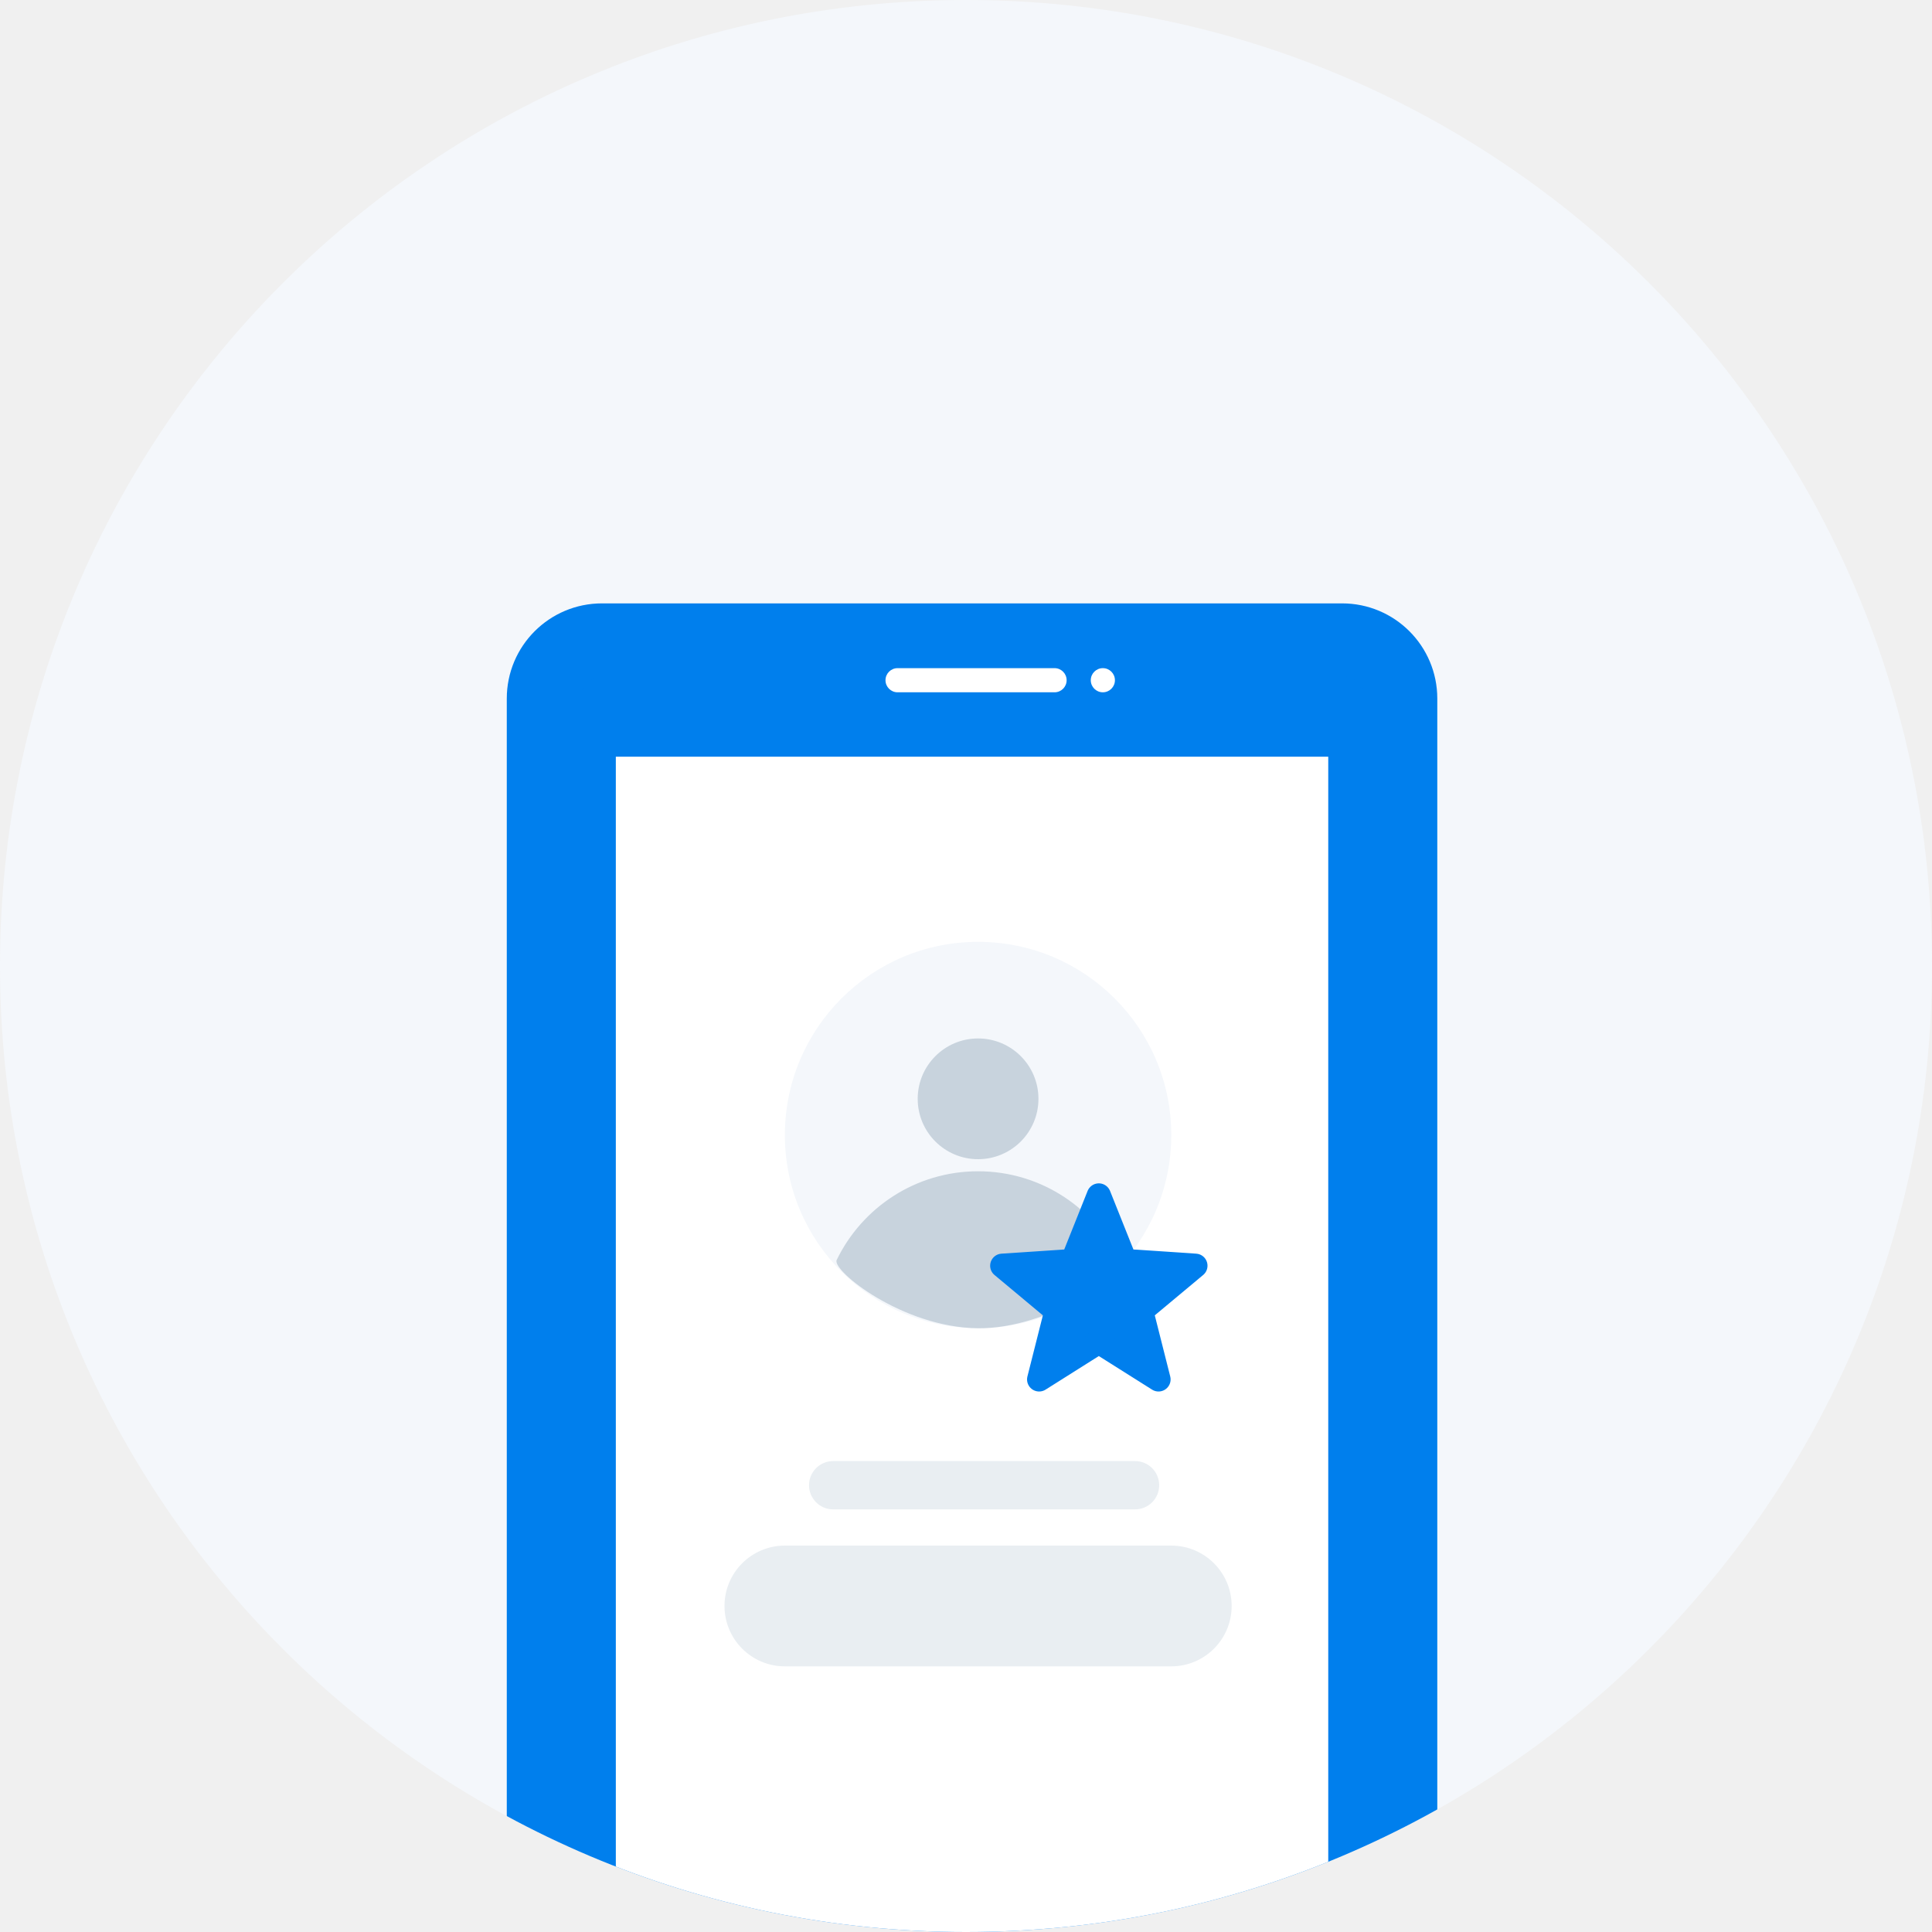
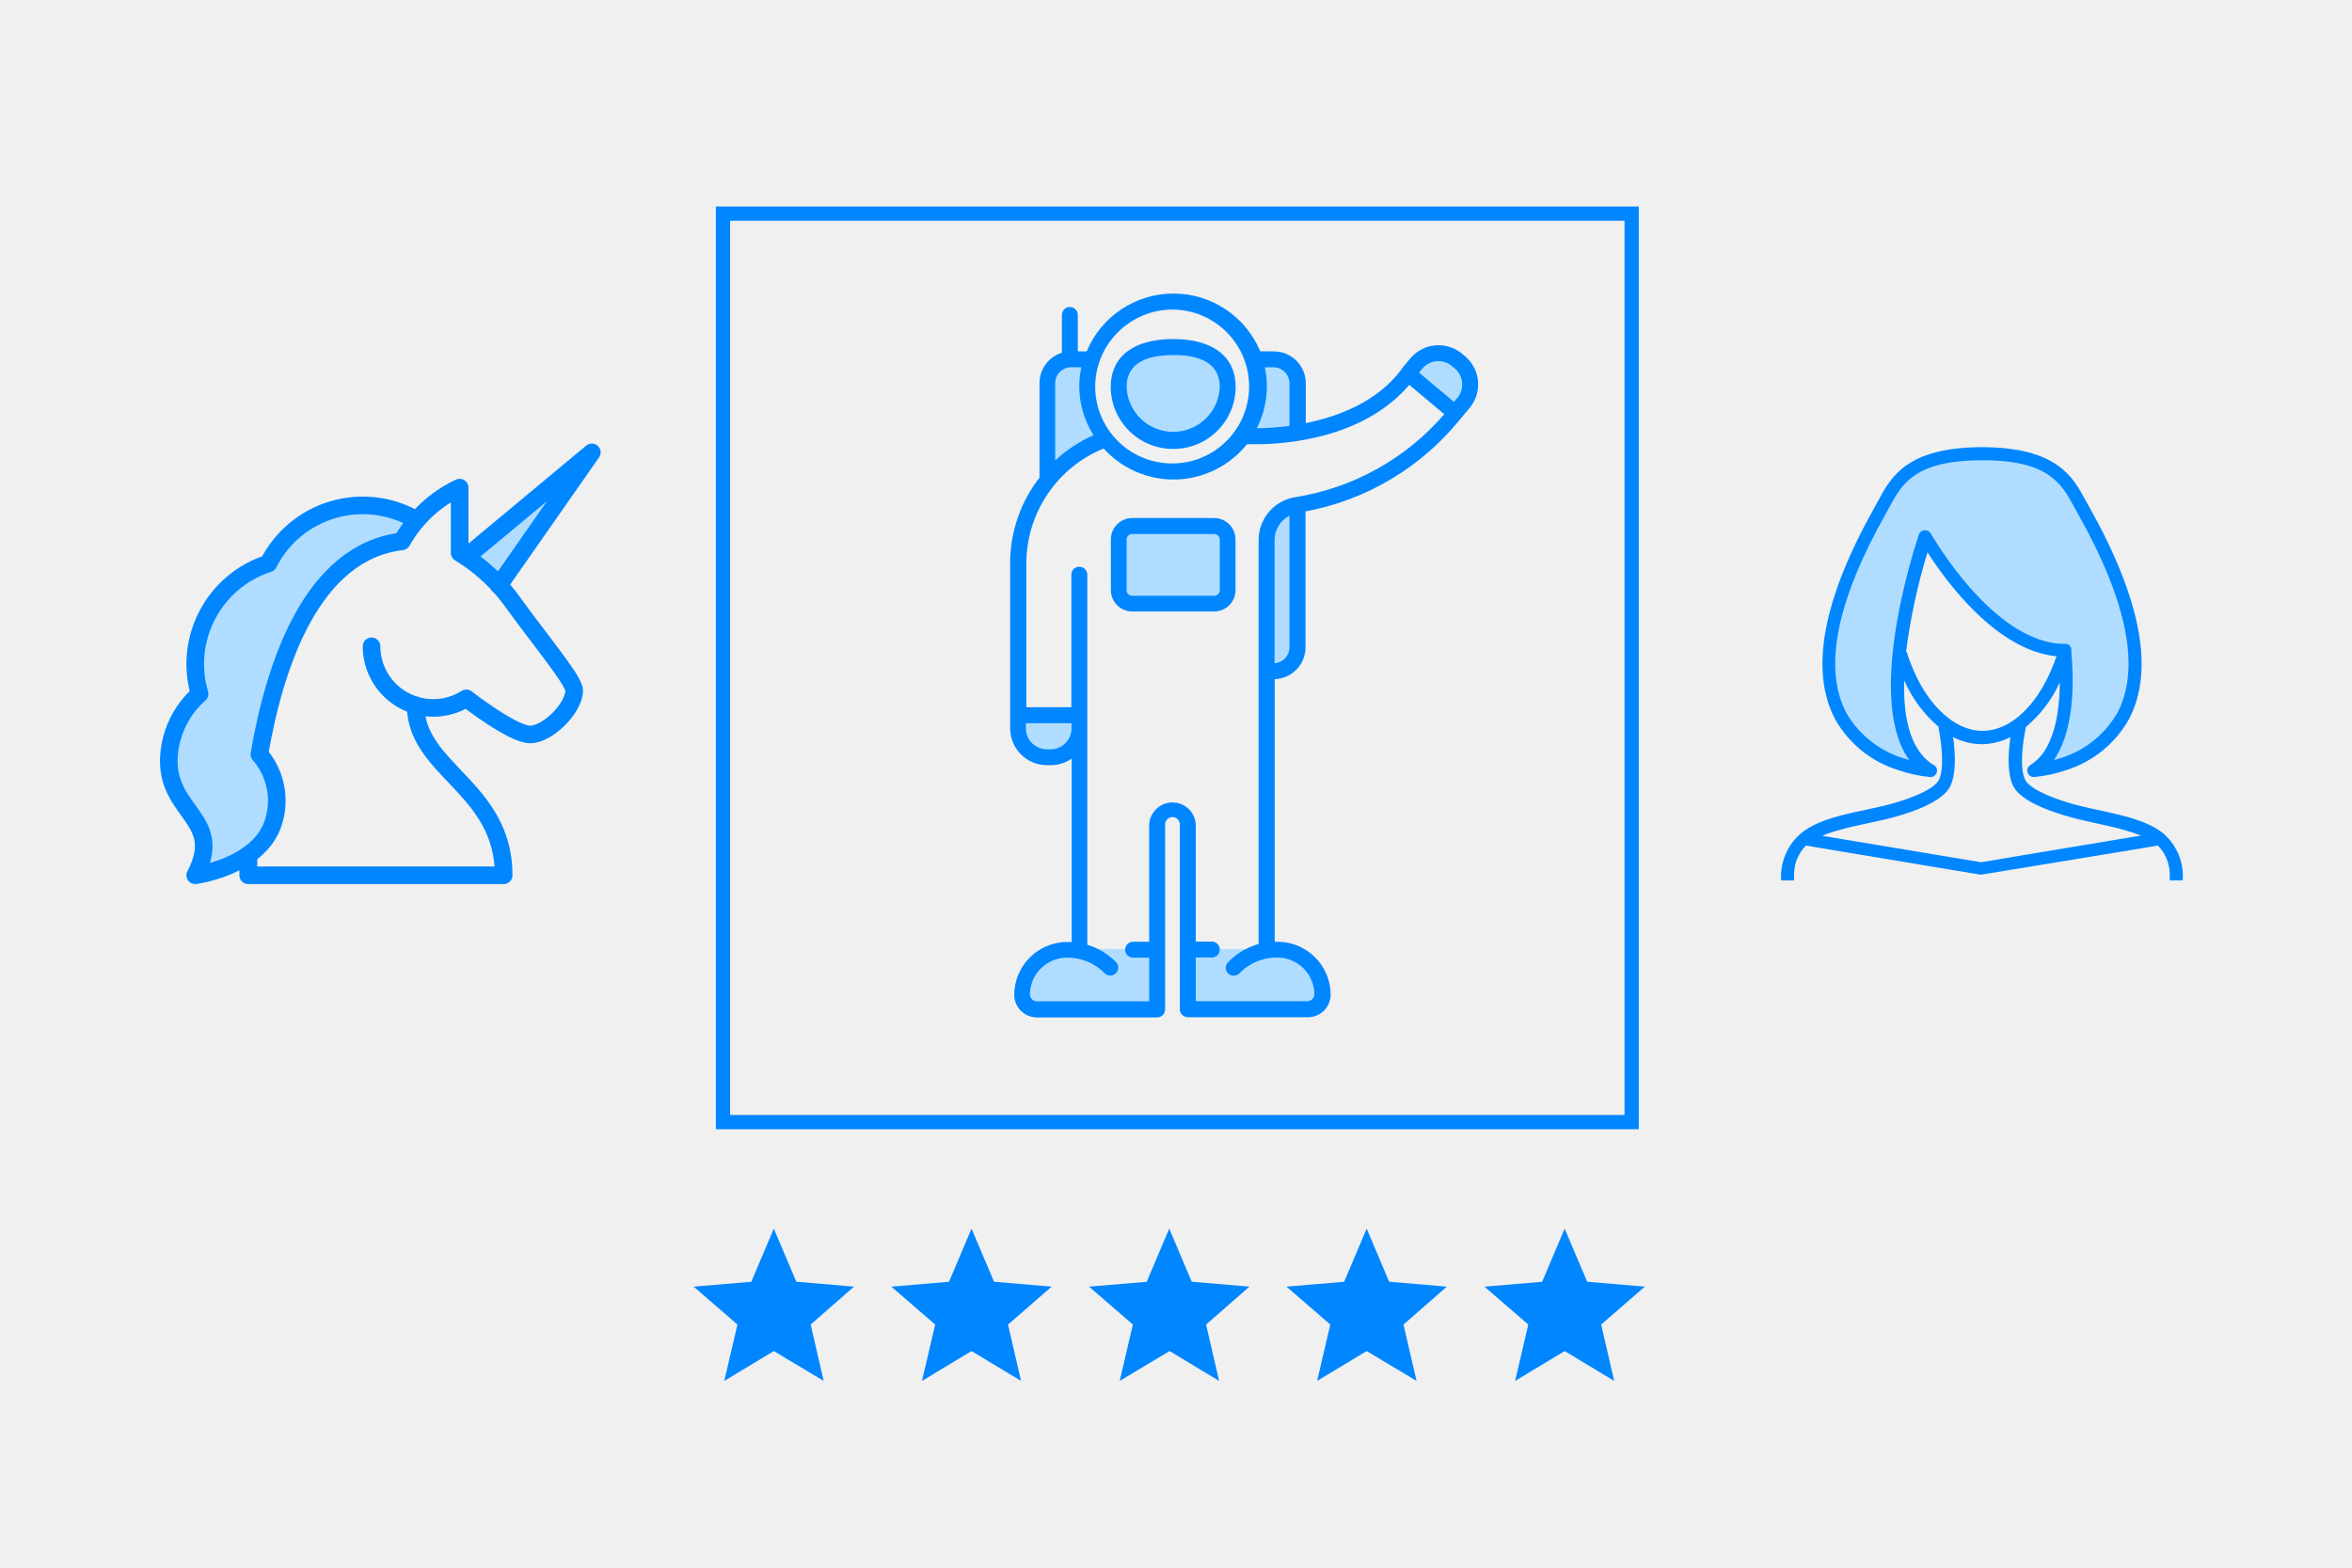
- <svg xmlns="http://www.w3.org/2000/svg" xmlns:xlink="http://www.w3.org/1999/xlink" width="240" height="240" viewBox="0 0 240 240">
+ <svg xmlns="http://www.w3.org/2000/svg" viewBox="0 0 330 220">
  <defs>
-     <rect id="a" width="240" height="240" rx="120" />
+     <style>.cls-1{fill:#0086ff}.cls-2{fill:#b0ddff}.cls-3{fill:none;stroke:#0086ff;stroke-linecap:round;stroke-linejoin:round;stroke-width:2.47px}</style>
  </defs>
-   <g fill="none" fill-rule="evenodd">
-     <mask id="b" fill="#fff">
-       <use xlink:href="#a" />
-     </mask>
-     <use fill="#F4F7FB" xlink:href="#a" />
-     <path d="M74.773 79.5h91.954A7.273 7.273 0 0 1 174 86.773v160.454a7.273 7.273 0 0 1-7.273 7.273H74.773a7.273 7.273 0 0 1-7.273-7.273V86.773a7.273 7.273 0 0 1 7.273-7.273z" stroke="#007FED" stroke-width="9.091" fill="#007FED" mask="url(#b)" />
-     <path fill="#FFF" mask="url(#b)" d="M76.5 94H165v154H76.5z" />
-     <g transform="translate(110 83)" fill="#FFF">
-       <rect width="22.5" height="3" rx="1.5" />
-       <rect x="25.5" width="3" height="3" rx="1.5" />
-     </g>
-     <circle fill="#F4F7FB" cx="121.5" cy="141" r="24" />
-     <circle fill="#C8D3DD" cx="121.5" cy="136.5" r="7.5" />
-     <path d="M139.298 157.022c-3.049-6.792-9.871-11.522-17.798-11.522-7.73 0-14.41 4.498-17.564 11.019-.636 1.315 8.199 8.402 17.564 8.481 8.888.075 18.33-6.793 17.798-7.978z" fill="#C8D3DD" />
-     <path stroke="#007FED" stroke-width="3" fill="#007FED" stroke-linecap="round" stroke-linejoin="round" d="M143.916 171.357l-7.416-4.676-7.416 4.676 2.15-8.508-6.734-5.618 8.745-.582 3.255-8.149 3.255 8.149 8.745.582-6.733 5.618 1.564 6.193z" />
-     <rect fill="#E9EEF2" x="100.5" y="181.5" width="43.5" height="6" rx="3" />
-     <rect fill="#E9EEF2" x="90" y="192" width="63" height="15" rx="7.5" />
+   <g id="BOXES">
+     <path class="cls-1" d="M119.82 180.56l-8.09-.69-3.16-7.45-3.16 7.46-8.09.68 6.15 5.32-1.85 7.91 6.95-4.19 7 4.19-1.83-7.91zM147.56 180.56l-8.09-.69-3.16-7.45-3.16 7.46-8.09.68 6.15 5.32-1.85 7.91 6.95-4.19 6.95 4.19-1.83-7.91zM175.3 180.56l-8.09-.69-3.16-7.45-3.16 7.46-8.09.68 6.15 5.32-1.85 7.91 7-4.19 6.95 4.19-1.83-7.91zM203 180.56l-8.09-.69-3.16-7.45-3.16 7.46-8.09.68 6.15 5.32-1.85 7.91 6.95-4.19 7 4.19-1.83-7.91zM230.78 180.56l-8.09-.69-3.16-7.45-3.16 7.46-8.09.68 6.15 5.32-1.85 7.91 6.95-4.19 6.95 4.19-1.83-7.91z" />
+     <path class="cls-2" d="M269.35 107.73s-3.4-6.21-3.4-8.08S267.83 84 267.83 84l2.1-8.44s2.35 4.57 3.75 5.74 7.39 6.91 7.39 6.91 4.68 2.11 5.5 2.46a18.43 18.43 0 002.93.71s.24 4.92.35 6.68a13.11 13.11 0 01-1.64 6.44c-.93 1.29-2.57 3.63-2.57 3.63s7.85-1.64 9.6-4.33 6.8-8.2 4.1-15.59-8.78-19.45-8.78-19.45-2.7-4.57-5.63-4.57-10.66-.11-12.42.12-5.62 2.46-6.44 3.75-7.15 13-7.15 13l-2.23 9.14s-.46 8.08.82 9.37 3.64 5.51 5.39 6.21 6.45 1.95 6.45 1.95zM66.08 77.5c.35-.23 15.7-12.77 15.7-12.77l-11.3 17.41zM57.74 72.58l-5.97-1.64-6.33.82-4.33 3.05-3.45 4.24-5.46 2.9-4.45 7.03.26 8.4-4.24 6.84.46 6.32 4.34 5.86-1.17 6.43 8.32-3.38 3.04-4.69-2.34-9.72 2.46-9.61 3.87-10.08 6.21-6.79 7.43-2.59 1.35-3.39z" />
+     <path class="cls-3" d="M70 82.14l13.04-18.66-17.61 14.66M34.9 119.93c-.08 1.83-.08 2.9-.08 2.9h35.85c0-12.35-12.35-14.74-12.35-23.85" />
+     <path class="cls-3" d="M58.47 73a14.83 14.83 0 00-20.81 6.07A14.84 14.84 0 0028 97.38a12.72 12.72 0 00-4.32 9.38c0 7.44 7.82 8.25 3.71 16.07 0 0 8.68-1.14 10.86-7.1a9.91 9.91 0 00-1.86-9.88c2.2-12.8 7.45-28.4 20-29.88a18.13 18.13 0 018.1-7.54v9.15a25.44 25.44 0 017.73 7.31c3.9 5.35 8.34 10.66 8.34 12 0 2.47-3.7 6.18-6.18 6.18S65.43 98 65.43 98a8.66 8.66 0 01-13.3-7.3" />
+     <path class="cls-2" d="M176.25 50.42l3.9.13 1.88 1.88-.12 8.3-7.29.37 2.26-4.65-.63-6.03zM153 50.55l-3.4-.13-2.51 1.63-.25 14.96 3.02-2.76 5.4-2.52-3.01-5.15.75-6.03zM181.91 71.03l-.13 19.11-.25 2.64-3.52 1.51-.5-18.73 1.63-4.02 2.77-.51zM197.12 52.31l6.91 5.9 2.51-4.77-1.38-3.15-4.52-1.38-3.52 3.4zM143.07 100.32l8.42-.13-.38 4.03-3.27 2.26-4.65-1.38-.12-4.78zM167.2 133.13l10.94.12 5.15 1.26 2.14 3.52-.13 2.76-1.51 1.14-17.34-.76.75-8.04zM161.55 133.25l-9.81-.12-5.78 1.88-2.14 1.89-.12 3.89 7.54 1.39 11.31-.51-1-8.42z" />
+     <ellipse class="cls-2" cx="164.63" cy="55.23" rx="7.17" ry="6.63" />
+     <path class="cls-2" d="M157.02 73.92h14.45V84.1h-14.45z" />
+     <path stroke-miterlimit="10" stroke-width="2" fill="none" stroke="#0086ff" d="M101.44 29.98h127.49v127.49H101.44z" />
+     <path class="cls-1" d="M164.61 63a8.73 8.73 0 008.76-8.68c0-4.28-3.19-6.74-8.76-6.74s-8.77 2.46-8.77 6.74a8.74 8.74 0 008.77 8.68zm0-13.18c4.33 0 6.53 1.51 6.53 4.5a6.54 6.54 0 01-13.07 0c0-2.98 2.2-4.49 6.54-4.49z" />
+     <path class="cls-1" d="M205.57 50l-.42-.35a5.17 5.17 0 00-7.27.64l-1.19 1.42v.06c-3.43 4.62-8.89 6.69-13.48 7.6v-5.6a4.48 4.48 0 00-4.49-4.46h-1.9a13.19 13.19 0 00-24.35 0h-1.25v-5a1.12 1.12 0 10-2.23 0v5.19a4.46 4.46 0 00-3.14 4.23v13.13a1 1 0 000 .17 19.49 19.49 0 00-4.12 11.91v23.28a5.17 5.17 0 005.16 5.16h.54a5.1 5.1 0 002.93-.92v25.73h-.57a7.46 7.46 0 00-7.49 7.42 3.19 3.19 0 003.2 3.17h16.86a1.12 1.12 0 001.11-1.12V115.7a1 1 0 012.07 0v25.93a1.12 1.12 0 001.11 1.12h16.86a3.18 3.18 0 003.19-3.17 7.46 7.46 0 00-7.48-7.42h-.37v-31.79-5.06a4.47 4.47 0 004.32-4.44v-19.1A36.45 36.45 0 00205 58.67l1.18-1.4a5.17 5.17 0 00-.61-7.27zm-6 1.72a2.94 2.94 0 014.13-.36l.41.35a2.93 2.93 0 01.37 4.12l-.48.57-4.9-4.11zm-20.91-.18a2.25 2.25 0 012.26 2.23v6a38.54 38.54 0 01-4.59.33 12.84 12.84 0 001.42-5.86 12.6 12.6 0 00-.29-2.69zm-14.07-8.1a10.8 10.8 0 11-10.93 10.79 10.88 10.88 0 0110.95-10.79zm-14.31 8.1h1.43a13.27 13.27 0 00-.28 2.69 12.81 12.81 0 002 6.84 19.5 19.5 0 00-5.38 3.55V53.77a2.24 2.24 0 012.25-2.23zm-2.87 53.61h-.54a2.93 2.93 0 01-2.93-2.93v-.74h6.4v.74a2.93 2.93 0 01-2.91 2.93zm31.42-12.08V75.79a3.84 3.84 0 012.09-3.42v18.5a2.23 2.23 0 01-2.07 2.2zm3-23.32a6.1 6.1 0 00-5.24 6v24.45a.79.79 0 000 .13v32.15a9.49 9.49 0 00-4.28 2.54 1.12 1.12 0 000 1.58 1.12 1.12 0 001.57 0 7.32 7.32 0 015.29-2.23 5.22 5.22 0 015.25 5.19 1 1 0 01-1 .94h-15.65v-6.13h2.36a1.12 1.12 0 000-2.23h-2.36V115.7a3.27 3.27 0 00-6.53 0v16.46h-2.36a1.12 1.12 0 000 2.23h2.36v6.13H145.5a1 1 0 01-1-.94 5.22 5.22 0 015.25-5.19 7.28 7.28 0 015.28 2.23 1.12 1.12 0 001.6-1.56 9.44 9.44 0 00-4.08-2.48V80.76a1.12 1.12 0 10-2.23 0v18.49H144V78.94a17.46 17.46 0 0110.85-16 13.21 13.21 0 0020.11-.6h1.32c4 0 15-.75 21.45-8.33l4.91 4.12a34.8 34.8 0 01-20.78 11.62z" />
+     <path class="cls-1" d="M170.35 72.7h-11.49a3 3 0 00-3 3v7.11a3 3 0 003 3h11.49a3 3 0 003-3v-7.09a3 3 0 00-3-3.02zm.79 10.13a.78.78 0 01-.79.78h-11.49a.79.79 0 01-.79-.78v-7.11a.79.79 0 01.79-.78h11.49a.78.78 0 01.79.78zM303.79 117.2l-.26-.24c-1.94-1.56-4.7-2.3-7.62-2.95l-1.2-.27c-.86-.18-1.74-.37-2.64-.59-3.22-.77-7.05-2.22-7.86-3.6-.92-1.56-.4-5.4 0-7.33v-.17a17.9 17.9 0 004.79-6.28c0 3-.43 6.72-1.94 9.28a6.43 6.43 0 01-2.18 2.3.92.92 0 00-.4 1.06.9.9 0 00.93.63 18.82 18.82 0 004.59-1 15.32 15.32 0 008.64-7c3.69-6.82 1.82-16.9-5.56-30l-.46-.82c-1.77-3.29-4-7.38-14.32-7.47h-.42c-10.34.09-12.55 4.18-14.33 7.46-.15.29-.3.56-.45.83-7.38 13.06-9.25 23.14-5.56 30a15.34 15.34 0 008.71 7 19.11 19.11 0 004.52 1h.06a.9.9 0 00.37-1.74 6.82 6.82 0 01-2.09-2.12c-1.56-2.41-2.05-5.93-1.95-9.71A18.3 18.3 0 00272 102v.19c.46 2.31.81 5.91 0 7.33s-4.65 2.85-7.86 3.6c-.86.2-1.71.39-2.54.56l-1.29.28c-2.94.65-5.7 1.4-7.64 3-.09.07-.16.15-.25.23a8 8 0 00-2.52 6.36h1.82v-1a5.78 5.78 0 011.66-3.89l1.89.32 22.5 3.75h.3l22.8-3.75 1.89-.32a5.81 5.81 0 011.67 3.89v1h1.82a7.91 7.91 0 00-2.46-6.35zm-36-10.72l.11.18-.22-.07a14 14 0 01-8.56-6.43c-3.37-6.24-1.51-15.72 5.54-28.2.16-.28.32-.57.47-.86 1.73-3.18 3.51-6.48 12.93-6.51s11.19 3.33 12.94 6.51l.47.86c7.05 12.47 8.92 22 5.55 28.18a13.93 13.93 0 01-8.49 6.42l-.36.11.18-.29c2.83-4.33 2.6-11.39 2.26-14.92a.91.91 0 00-.62-1.1.86.86 0 00-.39 0c-9.99-.1-18.6-15.36-18.7-15.49a.9.9 0 00-.79-.46H270a.89.89 0 00-.77.61c-.33.98-7.61 22.6-1.47 31.46zm-.19-14.82a1.08 1.08 0 00-.16-.28 85.43 85.43 0 013-13.87c2.6 4.06 9.63 13.75 18.1 14.59-2.17 6.39-6.16 10.46-10.38 10.46s-8.43-4.17-10.59-10.9zm31.74 25.77l-21.4 3.57-21.08-3.51-1.18-.2a15.84 15.84 0 012.12-.74c1.22-.36 2.6-.67 4.16-1 .84-.18 1.7-.36 2.57-.57 1.75-.41 7.55-1.93 9-4.45 1-1.77.81-5 .5-7.09a8.94 8.94 0 004 1 9.05 9.05 0 004.05-1c-.31 2.14-.53 5.31.5 7.07 1.45 2.48 7.26 4 9 4.45.91.22 1.8.41 2.67.6 1.54.34 2.89.65 4.08 1a17.35 17.35 0 012.08.72z" />
  </g>
</svg>
